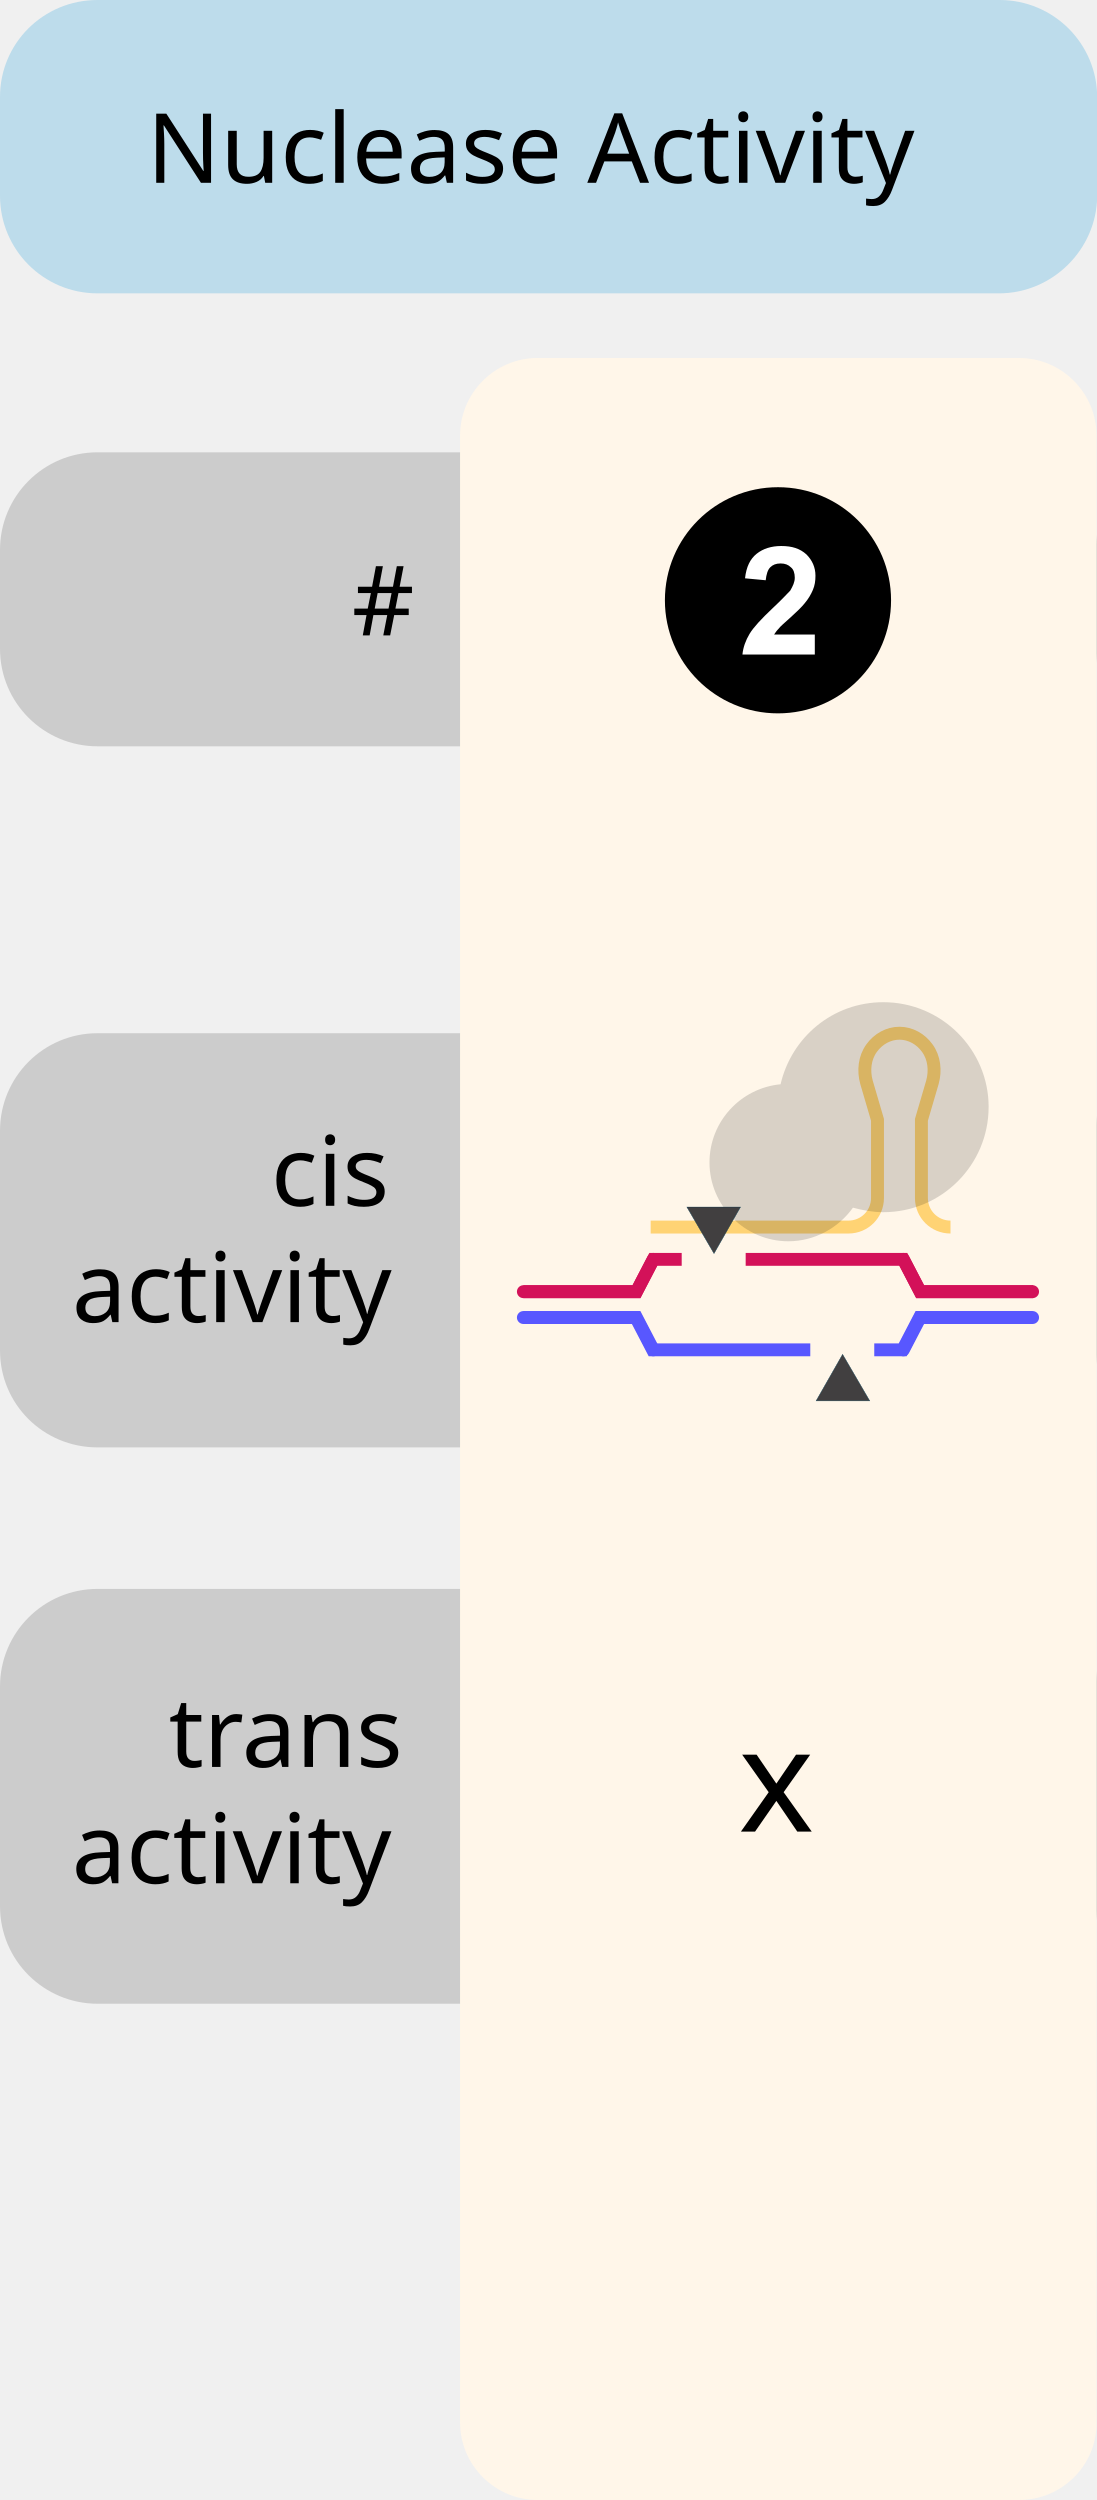
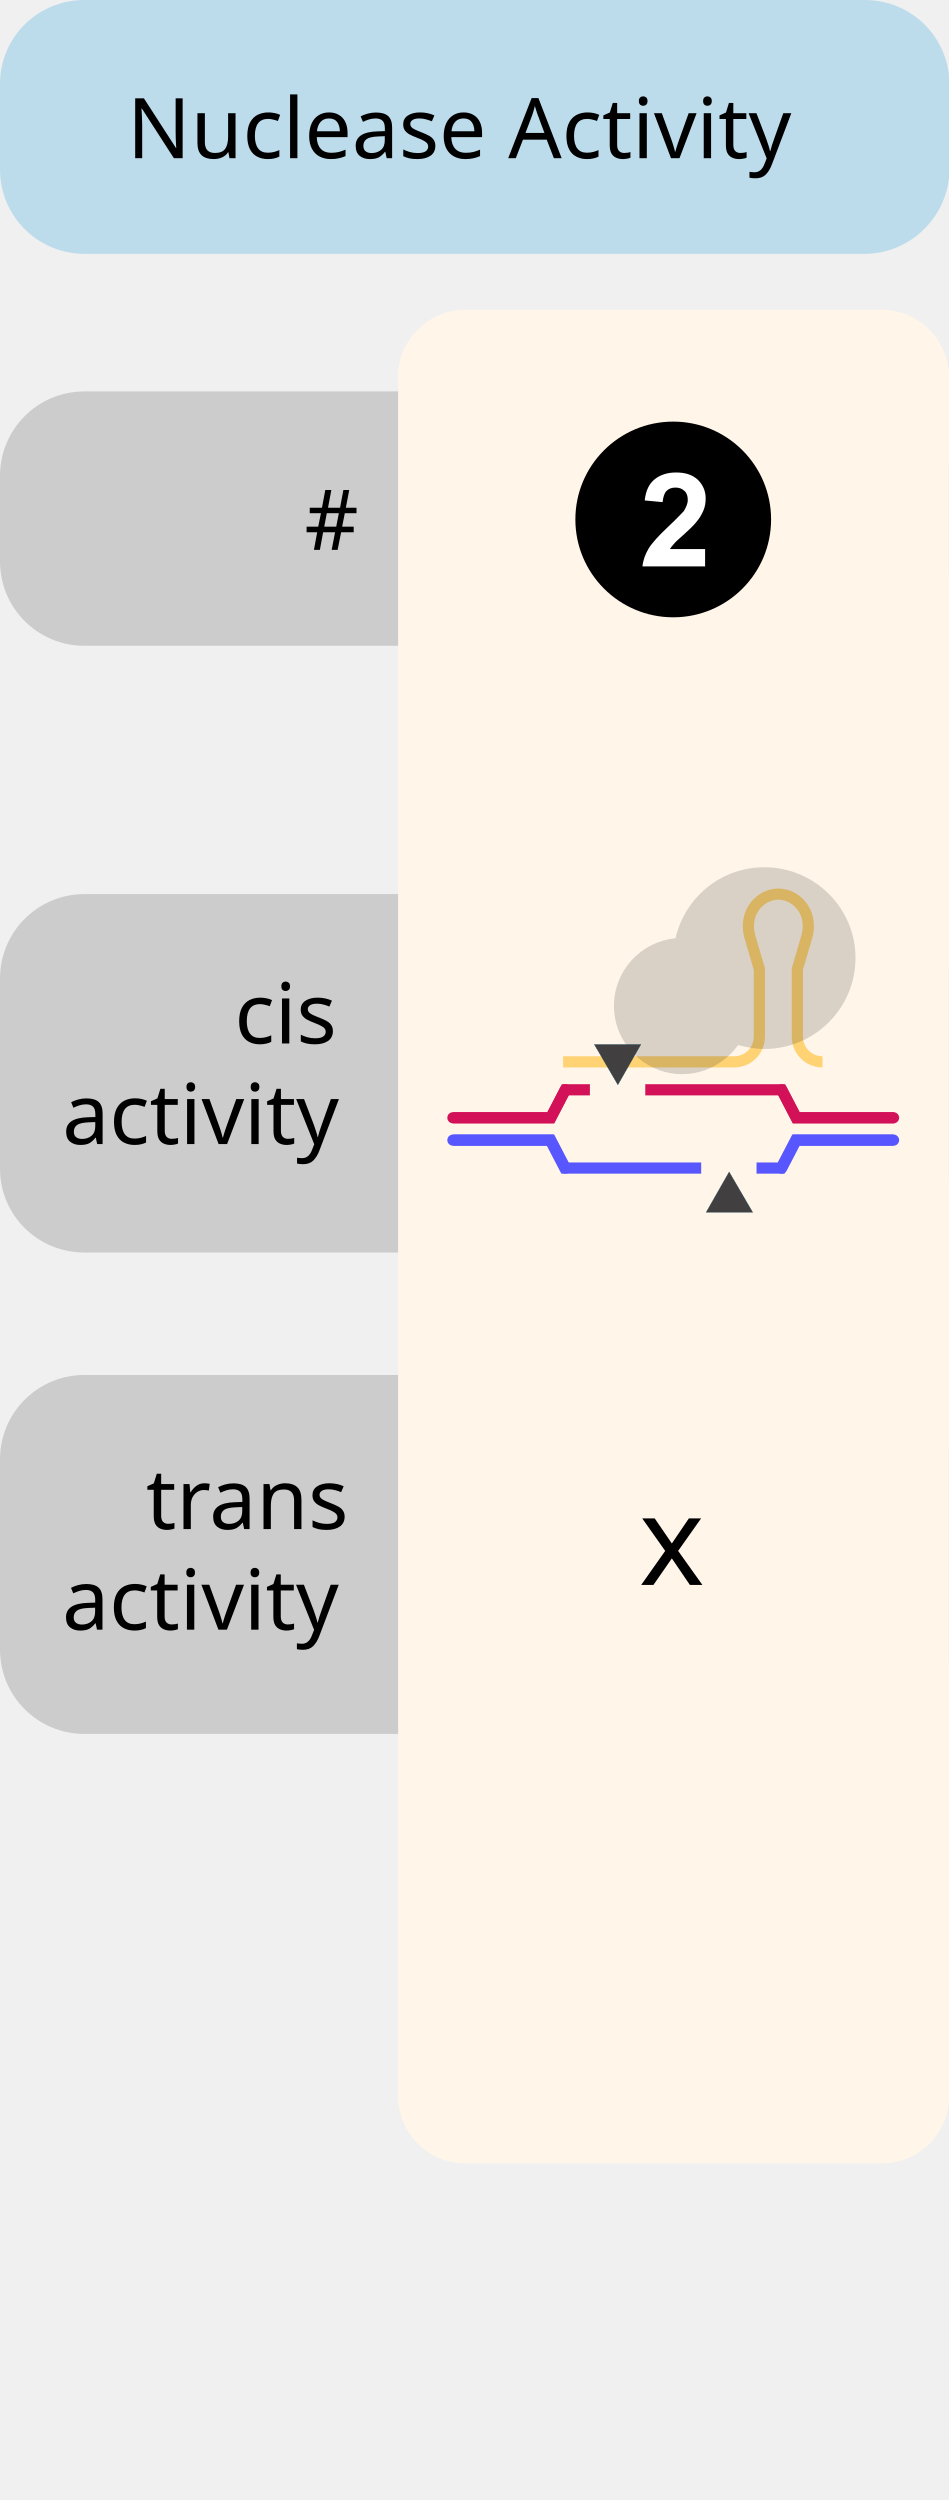
- <svg xmlns="http://www.w3.org/2000/svg" version="1.1" id="Layer_1" x="0px" y="0px" viewBox="0 0 169.7 386.9" style="enable-background:new 0 0 169.7 386.9;" xml:space="preserve">
+ <svg xmlns="http://www.w3.org/2000/svg" version="1.1" id="Layer_1" x="0px" y="0px" viewBox="0 0 169.7 447.1" style="enable-background:new 0 0 169.7 447.1;" xml:space="preserve">
  <style type="text/css">
- 	.st0{fill:#31CAFD;}
- 	.st1{fill:#AAB8F1;}
- 	.st2{fill:#A2B8FF;}
- 	.st3{fill:#00CEDE;}
- 	.st4{fill:#FF0A00;}
- 	.st5{fill:#BEBEBE;}
- 	.st6{fill:#8F7F1D;}
- 	.st7{fill:#A17800;}
- 	.st8{fill:#FE1600;}
- 	.st9{fill:#C0BCBC;}
- 	.st10{fill:#CFB7BE;}
- 	.st11{fill:#BFBBC9;}
- 	.st12{fill:url(#);}
- 	.st13{fill:#5857FF;}
- 	.st14{fill:#D31159;}
- 	.st15{fill:#FFAF00;}
- 	.st16{fill:#A09C9A;}
- 	.st17{fill:#006CDE;}
- 	.st18{fill:#6A6B7A;}
- 	.st19{fill:#D6BD0F;}
- 	.st20{fill:#A699AB;}
- 	.st21{fill:#0072BF;}
- 	.st22{fill:#80674E;}
- 	.st23{fill:#F2B300;}
- 	.st24{fill:#4DAAB8;}
- 	.st25{fill:#007B83;}
- 	.st26{fill:#D02A2A;}
- 	.st27{fill:#FFA5AF;}
- 	.st28{fill:#FFF7EA;}
- 	.st29{fill:#FFF7EB;}
- 	.st30{fill:#FFF6F5;}
- 	.st31{fill:#FCFCFC;}
- 	.st32{fill:#8B61FF;}
- 	.st33{fill:#007AFE;}
- 	.st34{fill:#0081DD;}
- 	.st35{fill:#65838D;}
- 	.st36{fill:#00FFB7;}
- 	.st37{fill:#F0DFA8;}
- 	.st38{fill:#FFD8C5;}
- 	.st39{fill:#89F0FF;}
- 	.st40{fill:#FFF6E9;}
- 	.st41{fill:none;stroke:#FFAF00;stroke-width:2.814;stroke-miterlimit:10;}
- 	.st42{opacity:0.15;}
+ 	.st0{fill:#FFF6E9;}
+ 	.st1{fill:#31CAFD;}
+ 	.st2{fill:#AAB8F1;}
+ 	.st3{fill:#A2B8FF;}
+ 	.st4{fill:#00CEDE;}
+ 	.st5{fill:#FF0A00;}
+ 	.st6{fill:#BEBEBE;}
+ 	.st7{fill:#8F7F1D;}
+ 	.st8{fill:#A17800;}
+ 	.st9{fill:#FE1600;}
+ 	.st10{fill:#C0BCBC;}
+ 	.st11{fill:#CFB7BE;}
+ 	.st12{fill:#BFBBC9;}
+ 	.st13{fill:url(#);}
+ 	.st14{fill:#5857FF;}
+ 	.st15{fill:#D31159;}
+ 	.st16{fill:#FFAF00;}
+ 	.st17{fill:#A09C9A;}
+ 	.st18{fill:#006CDE;}
+ 	.st19{fill:#6A6B7A;}
+ 	.st20{fill:#D6BD0F;}
+ 	.st21{fill:#A699AB;}
+ 	.st22{fill:#0072BF;}
+ 	.st23{fill:#80674E;}
+ 	.st24{fill:#F2B300;}
+ 	.st25{fill:#4DAAB8;}
+ 	.st26{fill:#007B83;}
+ 	.st27{fill:#D02A2A;}
+ 	.st28{fill:#FFA5AF;}
+ 	.st29{fill:#FFF7EA;}
+ 	.st30{fill:#FFF7EB;}
+ 	.st31{fill:#FFF6F5;}
+ 	.st32{fill:#FCFCFC;}
+ 	.st33{fill:#8B61FF;}
+ 	.st34{fill:#007AFE;}
+ 	.st35{fill:#0081DD;}
+ 	.st36{fill:#65838D;}
+ 	.st37{fill:#00FFB7;}
+ 	.st38{fill:#F0DFA8;}
+ 	.st39{fill:#FFD8C5;}
+ 	.st40{fill:#89F0FF;}
+ 	.st41{opacity:0.15;}
+ 	.st42{fill:none;stroke:#FFAF00;stroke-width:2.256;stroke-miterlimit:10;}
	.st43{fill:none;stroke:#D31159;stroke-width:2.814;stroke-miterlimit:10;}
	.st44{fill:none;stroke:#5857FF;stroke-width:2.814;stroke-miterlimit:10;}
	.st45{fill:none;stroke:#D31159;stroke-width:2.814;stroke-linecap:round;stroke-miterlimit:10;}
	.st46{fill:none;stroke:#5857FF;stroke-width:2.814;stroke-linecap:round;stroke-miterlimit:10;}
	.st47{fill:none;stroke:#D31159;stroke-width:2.814;stroke-linecap:round;stroke-linejoin:round;stroke-miterlimit:10;}
	.st48{fill:none;stroke:#5857FF;stroke-width:2.814;stroke-linecap:round;stroke-linejoin:round;stroke-miterlimit:10;}
	.st49{stroke:#000000;stroke-width:1.492;stroke-miterlimit:10;}
	.st50{fill:#FFFFFF;}
- 	.st51{fill:#BDDCEB;}
- 	.st52{fill:none;stroke:#FFAF00;stroke-width:2.256;stroke-miterlimit:10;}
- 	.st53{fill:none;stroke:#31CAFD;stroke-width:2.5;stroke-miterlimit:10;}
- 	.st54{fill:none;stroke:#FFAF00;stroke-width:2.5;stroke-miterlimit:10;}
- 	.st55{fill:none;stroke:#FF0A00;stroke-width:2.5;stroke-miterlimit:10;}
- 	.st56{fill:none;stroke:#00FFB7;stroke-width:2.5;stroke-miterlimit:10;}
- 	.st57{fill:none;stroke:#8B61FF;stroke-width:2.5;stroke-miterlimit:10;}
- 	.st58{fill:none;stroke:#BEBEBE;stroke-width:2.5;stroke-miterlimit:10;}
- 	.st59{fill:none;stroke:#FF0A00;stroke-width:4.5;stroke-miterlimit:10;}
- 	.st60{fill:none;stroke:#BEBEBE;stroke-width:4.5;stroke-miterlimit:10;}
- 	.st61{fill:none;stroke:#000000;stroke-width:2.5;stroke-miterlimit:10;}
- 	.st62{fill:#413F40;stroke:#003953;stroke-width:5.431579e-02;stroke-miterlimit:10;}
- 	.st63{fill:none;stroke:#D31159;stroke-width:2;stroke-miterlimit:10;}
- 	.st64{fill:none;stroke:#5857FF;stroke-width:2;stroke-miterlimit:10;}
- 	.st65{fill:none;stroke:#D31159;stroke-width:2;stroke-linecap:round;stroke-miterlimit:10;}
- 	.st66{fill:none;stroke:#5857FF;stroke-width:2;stroke-linecap:round;stroke-miterlimit:10;}
- 	.st67{fill:none;stroke:#D31159;stroke-width:2;stroke-linecap:round;stroke-linejoin:round;stroke-miterlimit:10;}
- 	.st68{fill:none;stroke:#5857FF;stroke-width:2;stroke-linecap:round;stroke-linejoin:round;stroke-miterlimit:10;}
- 	.st69{opacity:0.4;fill:none;stroke:#FFAF00;stroke-width:1.716;stroke-miterlimit:10;}
- 	.st70{opacity:0.5;fill:none;stroke:#FFAF00;stroke-width:2;stroke-miterlimit:10;}
- 	.st71{fill:none;stroke:url(#);stroke-width:2;stroke-miterlimit:10;}
- 	.st72{fill:none;stroke:url(#);stroke-width:2;stroke-linecap:round;stroke-miterlimit:10;}
- 	.st73{fill:none;stroke:url(#);stroke-width:2;stroke-linecap:round;stroke-linejoin:round;stroke-miterlimit:10;}
- 	.st74{opacity:0.25;}
- 	.st75{fill:none;stroke:#003953;stroke-width:2;stroke-miterlimit:10;}
- 	.st76{fill:none;stroke:#003953;stroke-width:2;stroke-linecap:round;stroke-miterlimit:10;}
- 	.st77{font-family:'Arial-BoldMT';}
- 	.st78{font-size:15px;}
- 	.st79{fill:none;stroke:url(#);stroke-width:2.814;stroke-miterlimit:10;}
- 	.st80{fill:none;stroke:url(#);stroke-width:2.814;stroke-linecap:round;stroke-miterlimit:10;}
- 	.st81{fill:none;stroke:url(#);stroke-width:2.814;stroke-linecap:round;stroke-linejoin:round;stroke-miterlimit:10;}
- 	.st82{fill:none;stroke:#000000;stroke-width:3;stroke-miterlimit:10;}
- 	.st83{fill:none;}
+ 	.st51{fill:none;stroke:#31CAFD;stroke-width:2.5;stroke-miterlimit:10;}
+ 	.st52{fill:none;stroke:#FFAF00;stroke-width:2.5;stroke-miterlimit:10;}
+ 	.st53{fill:none;stroke:#FF0A00;stroke-width:2.5;stroke-miterlimit:10;}
+ 	.st54{fill:none;stroke:#00FFB7;stroke-width:2.5;stroke-miterlimit:10;}
+ 	.st55{fill:none;stroke:#8B61FF;stroke-width:2.5;stroke-miterlimit:10;}
+ 	.st56{fill:none;stroke:#BEBEBE;stroke-width:2.5;stroke-miterlimit:10;}
+ 	.st57{fill:none;stroke:#FF0A00;stroke-width:4.5;stroke-miterlimit:10;}
+ 	.st58{fill:none;stroke:#BEBEBE;stroke-width:4.5;stroke-miterlimit:10;}
+ 	.st59{fill:none;stroke:#000000;stroke-width:2.5;stroke-miterlimit:10;}
+ 	.st60{fill:#413F40;stroke:#003953;stroke-width:5.431579e-02;stroke-miterlimit:10;}
+ 	.st61{fill:none;stroke:#D31159;stroke-width:2;stroke-miterlimit:10;}
+ 	.st62{fill:none;stroke:#5857FF;stroke-width:2;stroke-miterlimit:10;}
+ 	.st63{fill:none;stroke:#D31159;stroke-width:2;stroke-linecap:round;stroke-miterlimit:10;}
+ 	.st64{fill:none;stroke:#5857FF;stroke-width:2;stroke-linecap:round;stroke-miterlimit:10;}
+ 	.st65{fill:none;stroke:#D31159;stroke-width:2;stroke-linecap:round;stroke-linejoin:round;stroke-miterlimit:10;}
+ 	.st66{fill:none;stroke:#5857FF;stroke-width:2;stroke-linecap:round;stroke-linejoin:round;stroke-miterlimit:10;}
+ 	.st67{opacity:0.4;fill:none;stroke:#FFAF00;stroke-width:1.716;stroke-miterlimit:10;}
+ 	.st68{fill:#BDDCEB;}
+ 	.st69{opacity:0.5;fill:none;stroke:#FFAF00;stroke-width:2;stroke-miterlimit:10;}
+ 	.st70{fill:none;stroke:url(#);stroke-width:2;stroke-miterlimit:10;}
+ 	.st71{fill:none;stroke:url(#);stroke-width:2;stroke-linecap:round;stroke-miterlimit:10;}
+ 	.st72{fill:none;stroke:url(#);stroke-width:2;stroke-linecap:round;stroke-linejoin:round;stroke-miterlimit:10;}
+ 	.st73{opacity:0.25;}
+ 	.st74{fill:none;stroke:#003953;stroke-width:2;stroke-miterlimit:10;}
+ 	.st75{fill:none;stroke:#003953;stroke-width:2;stroke-linecap:round;stroke-miterlimit:10;}
+ 	.st76{fill:none;stroke:#FFAF00;stroke-width:2.814;stroke-miterlimit:10;}
+ 	.st77{fill:none;stroke:url(#);stroke-width:2.814;stroke-miterlimit:10;}
+ 	.st78{fill:none;stroke:url(#);stroke-width:2.814;stroke-linecap:round;stroke-miterlimit:10;}
+ 	.st79{fill:none;stroke:url(#);stroke-width:2.814;stroke-linecap:round;stroke-linejoin:round;stroke-miterlimit:10;}
+ 	.st80{fill:none;stroke:#000000;stroke-width:3;stroke-miterlimit:10;}
+ 	.st81{fill:none;}
+ 	.st82{font-family:'Arial-BoldMT';}
+ 	.st83{font-size:15px;}
	.st84{font-size:22.216px;}
+ 	.st85{fill:#292D39;}
</style>
-   <g class="st42">
+   <g class="st41">
    <path d="M154.6,115.5H15.1c-8.3,0-15.1-6.7-15.1-15.1l0-15.3c0-8.3,6.7-15.1,15.1-15.1h139.6c8.3,0,15.1,6.7,15.1,15.1v15.3   C169.7,108.8,162.9,115.5,154.6,115.5z" />
  </g>
-   <g class="st42">
+   <g class="st41">
    <path d="M154.6,224H15.1C6.7,224,0,217.3,0,209l0-34c0-8.3,6.7-15.1,15.1-15.1h139.6c8.3,0,15.1,6.7,15.1,15.1v34   C169.7,217.3,162.9,224,154.6,224z" />
  </g>
-   <g class="st42">
+   <g class="st41">
    <path d="M154.6,310.1H15.1c-8.3,0-15.1-6.7-15.1-15.1l0-34c0-8.3,6.7-15.1,15.1-15.1h139.6c8.3,0,15.1,6.7,15.1,15.1v34   C169.7,303.4,162.9,310.1,154.6,310.1z" />
  </g>
  <g>
    <g>
-       <text transform="matrix(1 0 0 1 26.1201 273.4553)">
-         <tspan x="0" y="0" class="st77 st78">trans</tspan>
-         <tspan x="-15" y="18" class="st77 st78">activity</tspan>
+       <text transform="matrix(1 0 0 1 26.12 273.4552)">
+         <tspan x="0" y="0" class="st82 st83">trans</tspan>
+         <tspan x="-15" y="18" class="st82 st83">activity</tspan>
      </text>
    </g>
    <g>
-       <text transform="matrix(1 0 0 1 54.4577 98.3327)" class="st77 st78">#</text>
+       <text transform="matrix(1 0 0 1 54.4576 98.3327)" class="st82 st83">#</text>
    </g>
    <g>
-       <text transform="matrix(1 0 0 1 41.9477 186.6086)">
-         <tspan x="0" y="0" class="st77 st78">cis</tspan>
-         <tspan x="-30.8" y="18" class="st77 st78">activity</tspan>
+       <text transform="matrix(1 0 0 1 41.9476 186.6086)">
+         <tspan x="0" y="0" class="st82 st83">cis</tspan>
+         <tspan x="-30.8" y="18" class="st82 st83">activity</tspan>
      </text>
    </g>
  </g>
-   <path class="st51" d="M154.6,45.4H15.1C6.7,45.4,0,38.6,0,30.3l0-15.3C0,6.7,6.7,0,15.1,0l139.6,0c8.3,0,15.1,6.7,15.1,15.1v15.3  C169.7,38.6,162.9,45.4,154.6,45.4z" />
+   <path class="st68" d="M154.6,45.4H15.1C6.7,45.4,0,38.6,0,30.3l0-15.3C0,6.7,6.7,0,15.1,0l139.6,0c8.3,0,15.1,6.7,15.1,15.1v15.3  C169.7,38.6,162.9,45.4,154.6,45.4z" />
  <g>
-     <text transform="matrix(1 0 0 1 22.7246 28.2938)" class="st77 st78">Nuclease Activity</text>
+     <text transform="matrix(1 0 0 1 22.7245 28.2937)" class="st82 st83">Nuclease Activity</text>
  </g>
  <g>
-     <path class="st40" d="M157.7,386.9H83.2c-6.6,0-12-5.4-12-12V67.4c0-6.6,5.4-12,12-12h74.5c6.6,0,12,5.4,12,12v307.6   C169.7,381.6,164.3,386.9,157.7,386.9z" />
+     <path class="st0" d="M157.7,386.9H83.2c-6.6,0-12-5.4-12-12V67.4c0-6.6,5.4-12,12-12h74.5c6.6,0,12,5.4,12,12v307.6   C169.7,381.6,164.3,386.9,157.7,386.9z" />
    <g>
-       <text transform="matrix(1 0 0 1 114.2602 283.4552)" class="st77 st84">x</text>
+       <text transform="matrix(1 0 0 1 114.2602 283.4552)" class="st82 st84">x</text>
    </g>
    <g>
      <g>
-         <path class="st70" d="M147.1,189.9c-2.5,0-4.5-2-4.5-4.5v-12.1l1.7-5.8c0.5-1.8,0.3-3.8-0.8-5.3c-1-1.4-2.6-2.3-4.3-2.3h0     c-1.7,0-3.3,0.9-4.3,2.3c-1.1,1.5-1.3,3.5-0.8,5.3l1.7,5.8v12.1c0,2.5-2,4.5-4.5,4.5h-30.6" />
-         <g class="st42">
+         <path class="st69" d="M147.1,189.9c-2.5,0-4.5-2-4.5-4.5v-12.1l1.7-5.8c0.5-1.8,0.3-3.8-0.8-5.3c-1-1.4-2.6-2.3-4.3-2.3h0     c-1.7,0-3.3,0.9-4.3,2.3c-1.1,1.5-1.3,3.5-0.8,5.3l1.7,5.8v12.1c0,2.5-2,4.5-4.5,4.5h-30.6" />
+         <g class="st41">
          <path d="M136.7,155.1c-7.8,0-14.2,5.4-15.9,12.7c-6.2,0.6-11,5.8-11,12.1c0,6.7,5.5,12.2,12.2,12.2c4.1,0,7.8-2.1,10-5.2      c1.5,0.4,3.1,0.7,4.7,0.7c9,0,16.3-7.3,16.3-16.3C153,162.4,145.7,155.1,136.7,155.1z" />
        </g>
      </g>
      <g>
-         <polygon class="st62" points="110.5,194 114.6,186.8 106.3,186.8    " />
-         <polygon class="st62" points="130.4,209.6 126.3,216.8 134.6,216.8    " />
+         <polygon class="st60" points="110.5,194 114.6,186.8 106.3,186.8    " />
+         <polygon class="st60" points="130.4,209.6 126.3,216.8 134.6,216.8    " />
        <g>
-           <path class="st63" d="M81,199.9h17.5l2.6-5l0,0l4.4,0" />
-           <path class="st63" d="M115.4,194.9l24.4,0l0,0l2.6,5h17.5" />
-           <path class="st64" d="M159.8,203.9h-17.5l-2.6,5l0,0l-4.4,0" />
-           <path class="st64" d="M125.4,208.9l-24.4,0l0,0l-2.6-5H81" />
-           <polyline class="st65" points="81,199.9 98.5,199.9 101.1,194.9     " />
-           <polyline class="st65" points="139.8,194.9 142.4,199.9 159.8,199.9     " />
-           <polyline class="st66" points="159.8,203.9 142.4,203.9 139.8,208.9     " />
-           <polyline class="st66" points="101.1,208.9 98.5,203.9 81,203.9     " />
+           <path class="st61" d="M81,199.9h17.5l2.6-5l0,0l4.4,0" />
+           <path class="st61" d="M115.4,194.9l24.4,0l0,0l2.6,5h17.5" />
+           <path class="st62" d="M159.8,203.9h-17.5l-2.6,5l0,0l-4.4,0" />
+           <path class="st62" d="M125.4,208.9l-24.4,0l0,0l-2.6-5H81" />
+           <polyline class="st63" points="81,199.9 98.5,199.9 101.1,194.9     " />
+           <polyline class="st63" points="139.8,194.9 142.4,199.9 159.8,199.9     " />
+           <polyline class="st64" points="159.8,203.9 142.4,203.9 139.8,208.9     " />
+           <polyline class="st64" points="101.1,208.9 98.5,203.9 81,203.9     " />
        </g>
      </g>
    </g>
    <g>
      <circle cx="120.4" cy="92.9" r="17.5" />
      <path class="st50" d="M126.1,98.3v3h-11.2c0.1-1.1,0.5-2.2,1.1-3.2c0.6-1,1.8-2.3,3.6-4c1.4-1.3,2.3-2.3,2.7-2.7    c0.4-0.7,0.7-1.3,0.7-2c0-0.7-0.2-1.3-0.6-1.6c-0.4-0.4-0.9-0.6-1.6-0.6c-0.7,0-1.2,0.2-1.6,0.6c-0.4,0.4-0.6,1.1-0.7,2l-3.2-0.3    c0.2-1.8,0.8-3,1.8-3.8c1-0.8,2.3-1.2,3.8-1.2c1.7,0,2.9,0.4,3.9,1.3c0.9,0.9,1.4,2,1.4,3.3c0,0.8-0.1,1.5-0.4,2.2    c-0.3,0.7-0.7,1.4-1.3,2.1c-0.4,0.5-1.1,1.2-2.1,2.1c-1,0.9-1.7,1.5-1.9,1.8c-0.3,0.3-0.5,0.6-0.7,0.9H126.1z" />
    </g>
  </g>
</svg>
